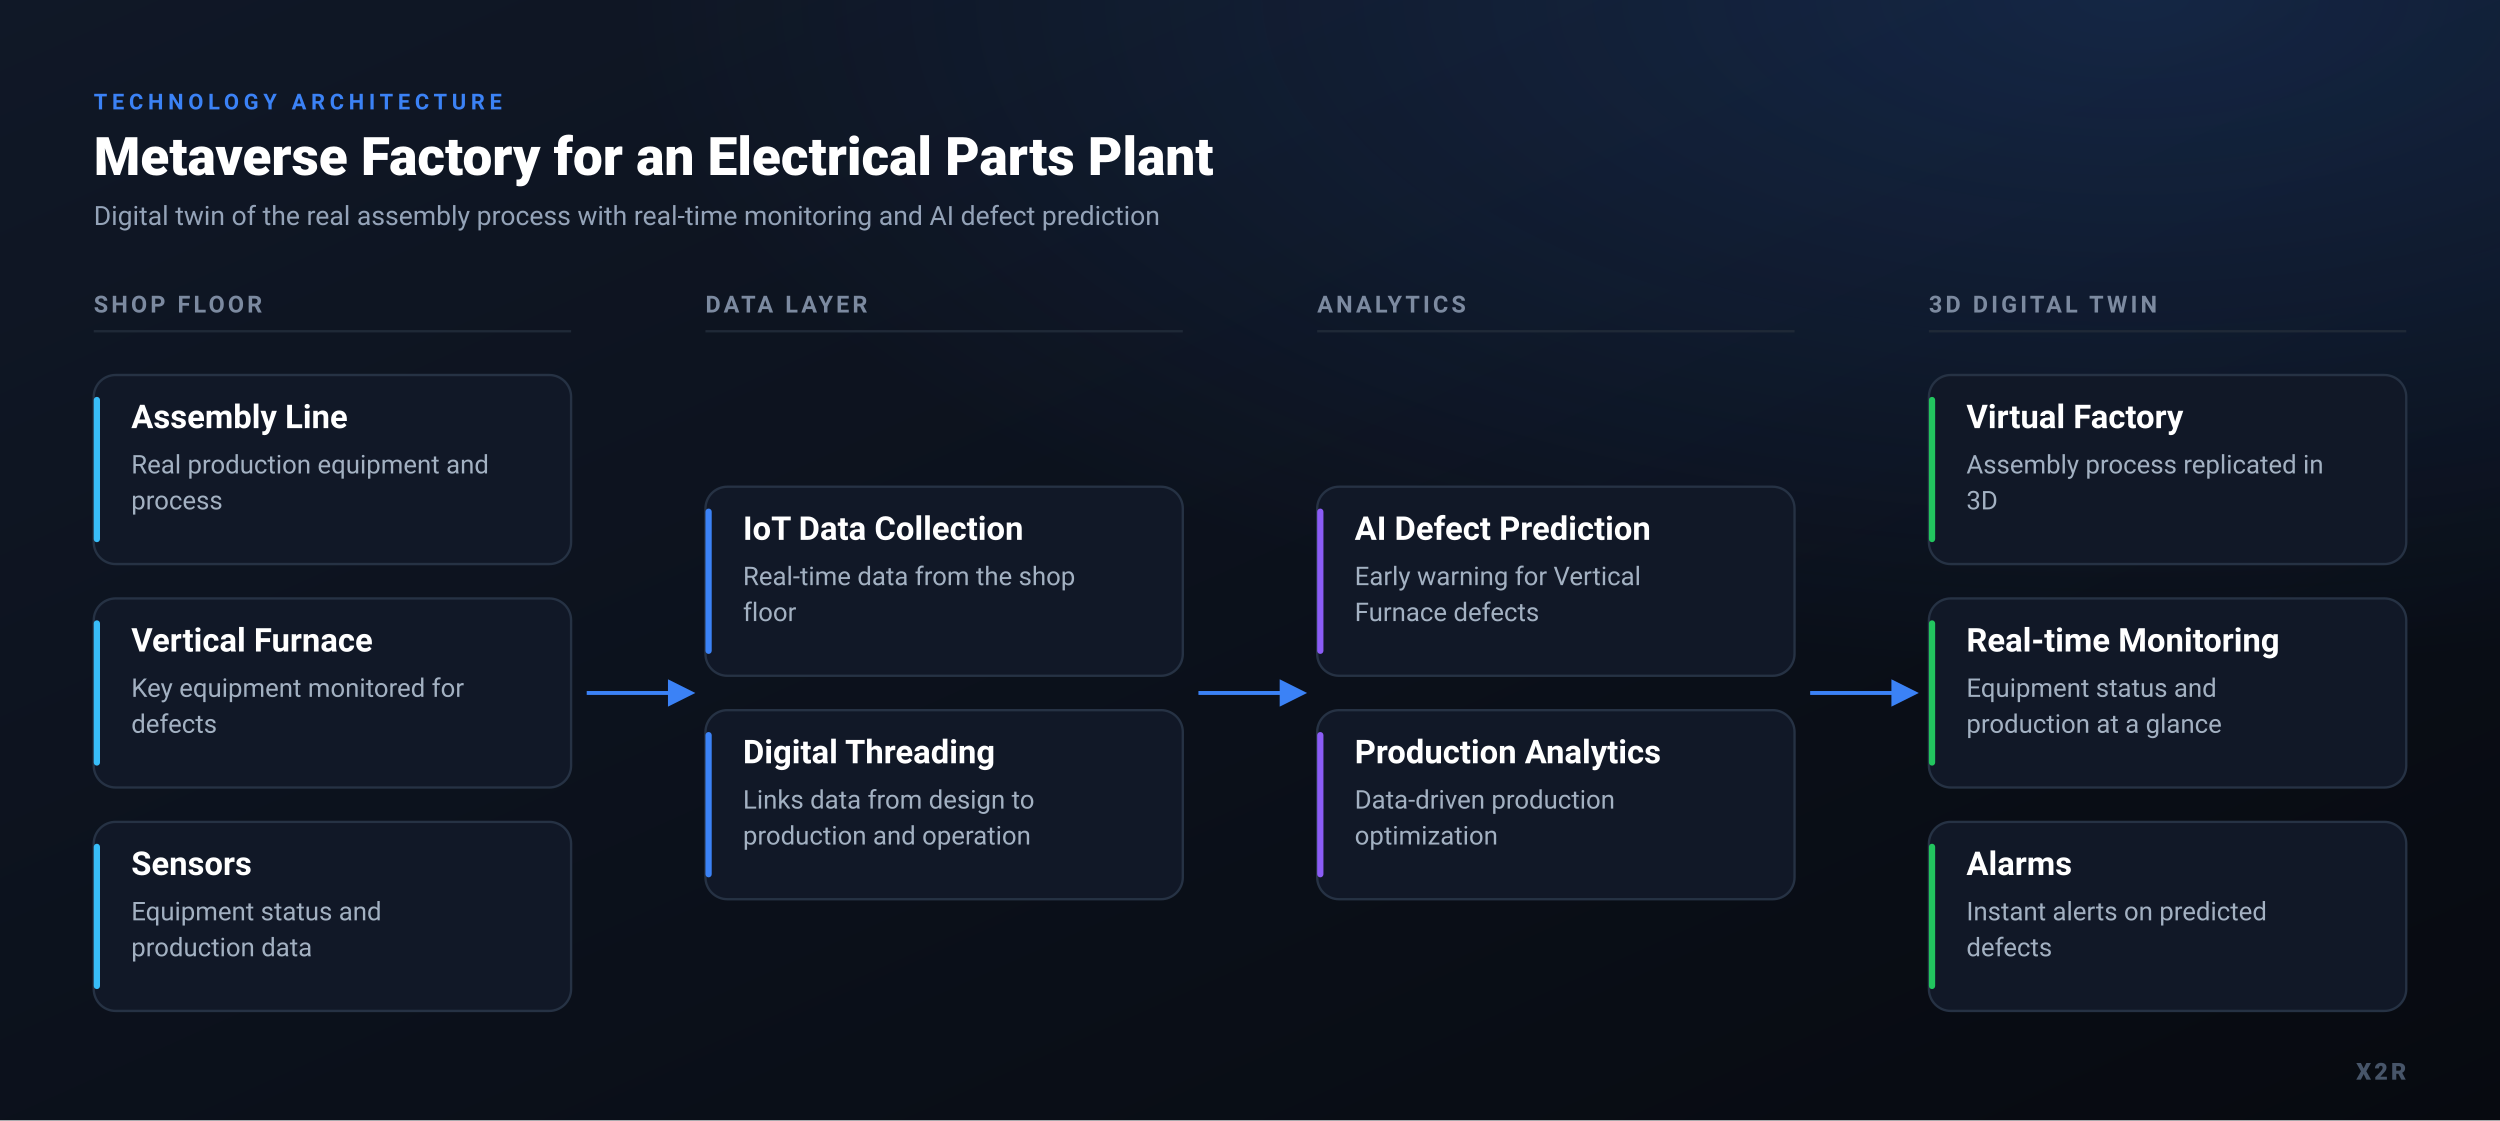
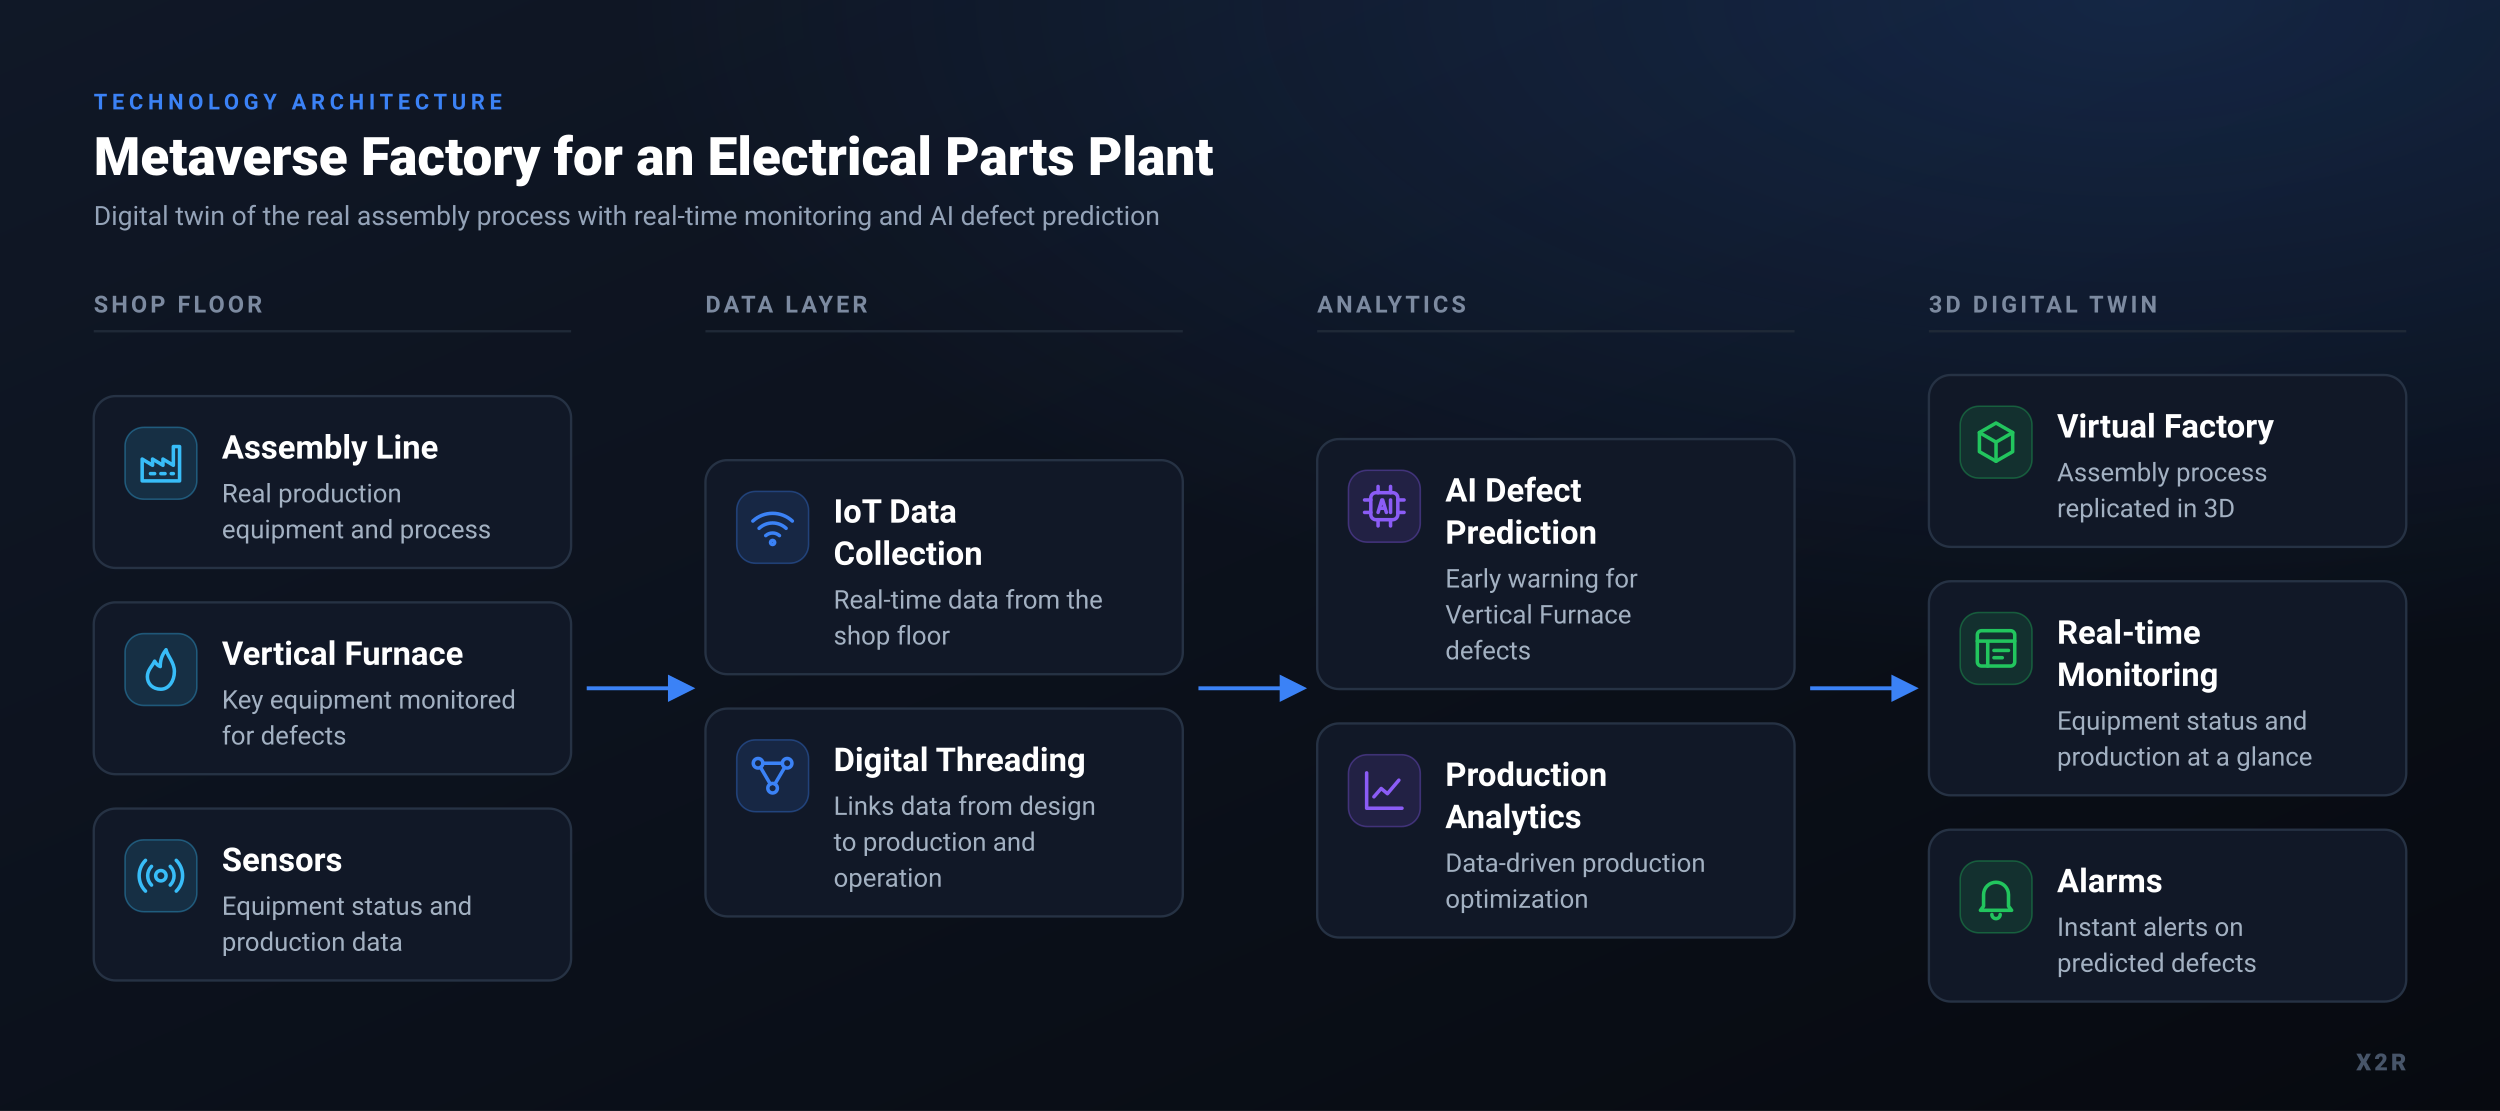
- <svg xmlns="http://www.w3.org/2000/svg" viewBox="0 0 1600 717" width="1600" height="717" font-family="'Segoe UI', 'Helvetica Neue', Roboto, Arial, sans-serif">
+ <svg xmlns="http://www.w3.org/2000/svg" viewBox="0 0 1600 711" width="1600" height="711" font-family="'Segoe UI', 'Helvetica Neue', Roboto, Arial, sans-serif">
  <defs>
    <marker id="ah" viewBox="0 0 10 10" refX="8" refY="5" markerWidth="7" markerHeight="7" orient="auto-start-reverse">
      <path d="M0,0 L10,5 L0,10 z" fill="#64748b" />
    </marker>
    <marker id="ahb" viewBox="0 0 10 10" refX="8" refY="5" markerWidth="7" markerHeight="7" orient="auto-start-reverse">
      <path d="M0,0 L10,5 L0,10 z" fill="#3b82f6" />
    </marker>
    <linearGradient id="bgg" x1="0" y1="0" x2="1" y2="1">
      <stop offset="0" stop-color="#101827" />
      <stop offset="1" stop-color="#070a10" />
    </linearGradient>
    <radialGradient id="glow" cx="0.85" cy="0" r="0.6">
      <stop offset="0" stop-color="#3b82f6" stop-opacity="0.18" />
      <stop offset="1" stop-color="#3b82f6" stop-opacity="0" />
    </radialGradient>
  </defs>
-   <rect width="1600" height="717" fill="url(#bgg)" />
-   <rect width="1600" height="717" fill="url(#glow)" />
+   <rect width="1600" height="711" fill="url(#bgg)" />
+   <rect width="1600" height="711" fill="url(#glow)" />
  <text x="60.0" y="200" font-size="15" font-weight="700" fill="#7c8aa0" text-anchor="start" letter-spacing="2" opacity="1">SHOP FLOOR</text>
  <line x1="60.0" y1="212" x2="365.5" y2="212" stroke="#1f2937" stroke-width="1.5" />
-   <rect x="60.0" y="240.0" width="305.5" height="121" rx="14" fill="#111827" stroke="#263244" stroke-width="1.5" />
-   <rect x="60.0" y="254.0" width="4" height="93" rx="2" fill="#38bdf8" />
-   <text x="84.0" y="274.0" font-size="21" font-weight="700" fill="#ffffff" text-anchor="start" letter-spacing="0" opacity="1">Assembly Line</text>
-   <text x="84.0" y="303.0" font-size="16.5" font-weight="400" fill="#a3b1c2" text-anchor="start" letter-spacing="0" opacity="1">Real production equipment and</text>
-   <text x="84.0" y="326.0" font-size="16.5" font-weight="400" fill="#a3b1c2" text-anchor="start" letter-spacing="0" opacity="1">process</text>
-   <rect x="60.0" y="383.0" width="305.5" height="121" rx="14" fill="#111827" stroke="#263244" stroke-width="1.5" />
-   <rect x="60.0" y="397.0" width="4" height="93" rx="2" fill="#38bdf8" />
-   <text x="84.0" y="417.0" font-size="21" font-weight="700" fill="#ffffff" text-anchor="start" letter-spacing="0" opacity="1">Vertical Furnace</text>
-   <text x="84.0" y="446.0" font-size="16.5" font-weight="400" fill="#a3b1c2" text-anchor="start" letter-spacing="0" opacity="1">Key equipment monitored for</text>
-   <text x="84.0" y="469.0" font-size="16.5" font-weight="400" fill="#a3b1c2" text-anchor="start" letter-spacing="0" opacity="1">defects</text>
-   <rect x="60.0" y="526.0" width="305.5" height="121" rx="14" fill="#111827" stroke="#263244" stroke-width="1.5" />
-   <rect x="60.0" y="540.0" width="4" height="93" rx="2" fill="#38bdf8" />
-   <text x="84.0" y="560.0" font-size="21" font-weight="700" fill="#ffffff" text-anchor="start" letter-spacing="0" opacity="1">Sensors</text>
-   <text x="84.0" y="589.0" font-size="16.5" font-weight="400" fill="#a3b1c2" text-anchor="start" letter-spacing="0" opacity="1">Equipment status and</text>
-   <text x="84.0" y="612.0" font-size="16.5" font-weight="400" fill="#a3b1c2" text-anchor="start" letter-spacing="0" opacity="1">production data</text>
+   <rect x="60.0" y="253.5" width="305.5" height="110" rx="14" fill="#111827" stroke="#263244" stroke-width="1.5" />
+   <rect x="80.0" y="273.5" width="46" height="46" rx="12" fill="#38bdf8" fill-opacity="0.14" stroke="#38bdf8" stroke-opacity="0.35" />
+   <g transform="translate(87.0,280.5) scale(1.33)" fill="none" stroke="#38bdf8" stroke-width="1.7" stroke-linecap="round" stroke-linejoin="round">
+     <path d="M3 20.5V10l5 3V10l5 3V10l5 3V4h3v16.5z" />
+     <path d="M7 17h2M12 17h2M17 17h1" />
+   </g>
+   <text x="142.0" y="293.5" font-size="21" font-weight="700" fill="#ffffff" text-anchor="start" letter-spacing="0" opacity="1">Assembly Line</text>
+   <text x="142.0" y="321.5" font-size="16.5" font-weight="400" fill="#a3b1c2" text-anchor="start" letter-spacing="0" opacity="1">Real production</text>
+   <text x="142.0" y="344.5" font-size="16.5" font-weight="400" fill="#a3b1c2" text-anchor="start" letter-spacing="0" opacity="1">equipment and process</text>
+   <rect x="60.0" y="385.5" width="305.5" height="110" rx="14" fill="#111827" stroke="#263244" stroke-width="1.5" />
+   <rect x="80.0" y="405.5" width="46" height="46" rx="12" fill="#38bdf8" fill-opacity="0.14" stroke="#38bdf8" stroke-opacity="0.35" />
+   <g transform="translate(87.0,412.5) scale(1.33)" fill="none" stroke="#38bdf8" stroke-width="1.7" stroke-linecap="round" stroke-linejoin="round">
+     <path d="M12 21.5c-3.9 0-6.5-2.6-6.5-6 0-3.2 2.3-5 3.5-7.5.9 1.6 1.8 2.3 2.7 2.6C11.7 7.5 12.5 5 14.5 2.5c.6 3 4 6 4 10.5 0 4.6-2.7 8.5-6.5 8.5z" />
+   </g>
+   <text x="142.0" y="425.5" font-size="21" font-weight="700" fill="#ffffff" text-anchor="start" letter-spacing="0" opacity="1">Vertical Furnace</text>
+   <text x="142.0" y="453.5" font-size="16.5" font-weight="400" fill="#a3b1c2" text-anchor="start" letter-spacing="0" opacity="1">Key equipment monitored</text>
+   <text x="142.0" y="476.5" font-size="16.5" font-weight="400" fill="#a3b1c2" text-anchor="start" letter-spacing="0" opacity="1">for defects</text>
+   <rect x="60.0" y="517.5" width="305.5" height="110" rx="14" fill="#111827" stroke="#263244" stroke-width="1.5" />
+   <rect x="80.0" y="537.5" width="46" height="46" rx="12" fill="#38bdf8" fill-opacity="0.14" stroke="#38bdf8" stroke-opacity="0.35" />
+   <g transform="translate(87.0,544.5) scale(1.33)" fill="none" stroke="#38bdf8" stroke-width="1.7" stroke-linecap="round" stroke-linejoin="round">
+     <circle cx="12" cy="12" r="2.5" />
+     <path d="M7.5 7.5a6.4 6.4 0 0 0 0 9M16.5 7.5a6.4 6.4 0 0 1 0 9M4.6 4.6a10.5 10.5 0 0 0 0 14.8M19.4 4.6a10.5 10.5 0 0 1 0 14.8" />
+   </g>
+   <text x="142.0" y="557.5" font-size="21" font-weight="700" fill="#ffffff" text-anchor="start" letter-spacing="0" opacity="1">Sensors</text>
+   <text x="142.0" y="585.5" font-size="16.5" font-weight="400" fill="#a3b1c2" text-anchor="start" letter-spacing="0" opacity="1">Equipment status and</text>
+   <text x="142.0" y="608.5" font-size="16.5" font-weight="400" fill="#a3b1c2" text-anchor="start" letter-spacing="0" opacity="1">production data</text>
  <text x="451.5" y="200" font-size="15" font-weight="700" fill="#7c8aa0" text-anchor="start" letter-spacing="2" opacity="1">DATA LAYER</text>
  <line x1="451.5" y1="212" x2="757.0" y2="212" stroke="#1f2937" stroke-width="1.5" />
-   <rect x="451.5" y="311.5" width="305.5" height="121" rx="14" fill="#111827" stroke="#263244" stroke-width="1.5" />
-   <rect x="451.5" y="325.5" width="4" height="93" rx="2" fill="#3b82f6" />
-   <text x="475.5" y="345.5" font-size="21" font-weight="700" fill="#ffffff" text-anchor="start" letter-spacing="0" opacity="1">IoT Data Collection</text>
-   <text x="475.5" y="374.5" font-size="16.5" font-weight="400" fill="#a3b1c2" text-anchor="start" letter-spacing="0" opacity="1">Real-time data from the shop</text>
-   <text x="475.5" y="397.5" font-size="16.5" font-weight="400" fill="#a3b1c2" text-anchor="start" letter-spacing="0" opacity="1">floor</text>
-   <rect x="451.5" y="454.5" width="305.5" height="121" rx="14" fill="#111827" stroke="#263244" stroke-width="1.5" />
-   <rect x="451.5" y="468.5" width="4" height="93" rx="2" fill="#3b82f6" />
-   <text x="475.5" y="488.5" font-size="21" font-weight="700" fill="#ffffff" text-anchor="start" letter-spacing="0" opacity="1">Digital Threading</text>
-   <text x="475.5" y="517.5" font-size="16.5" font-weight="400" fill="#a3b1c2" text-anchor="start" letter-spacing="0" opacity="1">Links data from design to</text>
-   <text x="475.5" y="540.5" font-size="16.5" font-weight="400" fill="#a3b1c2" text-anchor="start" letter-spacing="0" opacity="1">production and operation</text>
+   <rect x="451.5" y="294.5" width="305.5" height="137" rx="14" fill="#111827" stroke="#263244" stroke-width="1.5" />
+   <rect x="471.5" y="314.5" width="46" height="46" rx="12" fill="#3b82f6" fill-opacity="0.14" stroke="#3b82f6" stroke-opacity="0.35" />
+   <g transform="translate(478.5,321.5) scale(1.33)" fill="none" stroke="#3b82f6" stroke-width="1.7" stroke-linecap="round" stroke-linejoin="round">
+     <path d="M2.5 9a14 14 0 0 1 19 0M5.5 12.5a9.5 9.5 0 0 1 13 0M8.7 16a5 5 0 0 1 6.6 0" />
+     <circle cx="12" cy="19.3" r="1" />
+   </g>
+   <text x="533.5" y="334.5" font-size="21" font-weight="700" fill="#ffffff" text-anchor="start" letter-spacing="0" opacity="1">IoT Data</text>
+   <text x="533.5" y="361.5" font-size="21" font-weight="700" fill="#ffffff" text-anchor="start" letter-spacing="0" opacity="1">Collection</text>
+   <text x="533.5" y="389.5" font-size="16.5" font-weight="400" fill="#a3b1c2" text-anchor="start" letter-spacing="0" opacity="1">Real-time data from the</text>
+   <text x="533.5" y="412.5" font-size="16.5" font-weight="400" fill="#a3b1c2" text-anchor="start" letter-spacing="0" opacity="1">shop floor</text>
+   <rect x="451.5" y="453.5" width="305.5" height="133" rx="14" fill="#111827" stroke="#263244" stroke-width="1.5" />
+   <rect x="471.5" y="473.5" width="46" height="46" rx="12" fill="#3b82f6" fill-opacity="0.14" stroke="#3b82f6" stroke-opacity="0.35" />
+   <g transform="translate(478.5,480.5) scale(1.33)" fill="none" stroke="#3b82f6" stroke-width="1.7" stroke-linecap="round" stroke-linejoin="round">
+     <circle cx="5" cy="6" r="2.3" />
+     <circle cx="19" cy="6" r="2.3" />
+     <circle cx="12" cy="18" r="2.3" />
+     <path d="M7.3 6h9.4M6.2 8l4.7 8M17.8 8l-4.7 8" />
+   </g>
+   <text x="533.5" y="493.5" font-size="21" font-weight="700" fill="#ffffff" text-anchor="start" letter-spacing="0" opacity="1">Digital Threading</text>
+   <text x="533.5" y="521.5" font-size="16.5" font-weight="400" fill="#a3b1c2" text-anchor="start" letter-spacing="0" opacity="1">Links data from design</text>
+   <text x="533.5" y="544.5" font-size="16.5" font-weight="400" fill="#a3b1c2" text-anchor="start" letter-spacing="0" opacity="1">to production and</text>
+   <text x="533.5" y="567.5" font-size="16.5" font-weight="400" fill="#a3b1c2" text-anchor="start" letter-spacing="0" opacity="1">operation</text>
  <text x="843.0" y="200" font-size="15" font-weight="700" fill="#7c8aa0" text-anchor="start" letter-spacing="2" opacity="1">ANALYTICS</text>
  <line x1="843.0" y1="212" x2="1148.5" y2="212" stroke="#1f2937" stroke-width="1.5" />
-   <rect x="843.0" y="311.5" width="305.5" height="121" rx="14" fill="#111827" stroke="#263244" stroke-width="1.5" />
-   <rect x="843.0" y="325.5" width="4" height="93" rx="2" fill="#8b5cf6" />
-   <text x="867.0" y="345.5" font-size="21" font-weight="700" fill="#ffffff" text-anchor="start" letter-spacing="0" opacity="1">AI Defect Prediction</text>
-   <text x="867.0" y="374.5" font-size="16.5" font-weight="400" fill="#a3b1c2" text-anchor="start" letter-spacing="0" opacity="1">Early warning for Vertical</text>
-   <text x="867.0" y="397.5" font-size="16.5" font-weight="400" fill="#a3b1c2" text-anchor="start" letter-spacing="0" opacity="1">Furnace defects</text>
-   <rect x="843.0" y="454.5" width="305.5" height="121" rx="14" fill="#111827" stroke="#263244" stroke-width="1.5" />
-   <rect x="843.0" y="468.5" width="4" height="93" rx="2" fill="#8b5cf6" />
-   <text x="867.0" y="488.5" font-size="21" font-weight="700" fill="#ffffff" text-anchor="start" letter-spacing="0" opacity="1">Production Analytics</text>
-   <text x="867.0" y="517.5" font-size="16.5" font-weight="400" fill="#a3b1c2" text-anchor="start" letter-spacing="0" opacity="1">Data-driven production</text>
-   <text x="867.0" y="540.5" font-size="16.5" font-weight="400" fill="#a3b1c2" text-anchor="start" letter-spacing="0" opacity="1">optimization</text>
+   <rect x="843.0" y="281.0" width="305.5" height="160" rx="14" fill="#111827" stroke="#263244" stroke-width="1.5" />
+   <rect x="863.0" y="301.0" width="46" height="46" rx="12" fill="#8b5cf6" fill-opacity="0.14" stroke="#8b5cf6" stroke-opacity="0.35" />
+   <g transform="translate(870.0,308.0) scale(1.33)" fill="none" stroke="#8b5cf6" stroke-width="1.7" stroke-linecap="round" stroke-linejoin="round">
+     <rect x="5.5" y="5.5" width="13" height="13" rx="2.5" />
+     <path d="M9 2.5v3M15 2.5v3M9 18.5v3M15 18.5v3M2.5 9h3M2.5 15h3M18.5 9h3M18.5 15h3M9 15l1.8-6h.4l1.8 6M9.7 13h2.6M15 9v6" />
+   </g>
+   <text x="925.0" y="321.0" font-size="21" font-weight="700" fill="#ffffff" text-anchor="start" letter-spacing="0" opacity="1">AI Defect</text>
+   <text x="925.0" y="348.0" font-size="21" font-weight="700" fill="#ffffff" text-anchor="start" letter-spacing="0" opacity="1">Prediction</text>
+   <text x="925.0" y="376.0" font-size="16.5" font-weight="400" fill="#a3b1c2" text-anchor="start" letter-spacing="0" opacity="1">Early warning for</text>
+   <text x="925.0" y="399.0" font-size="16.5" font-weight="400" fill="#a3b1c2" text-anchor="start" letter-spacing="0" opacity="1">Vertical Furnace</text>
+   <text x="925.0" y="422.0" font-size="16.5" font-weight="400" fill="#a3b1c2" text-anchor="start" letter-spacing="0" opacity="1">defects</text>
+   <rect x="843.0" y="463.0" width="305.5" height="137" rx="14" fill="#111827" stroke="#263244" stroke-width="1.5" />
+   <rect x="863.0" y="483.0" width="46" height="46" rx="12" fill="#8b5cf6" fill-opacity="0.14" stroke="#8b5cf6" stroke-opacity="0.35" />
+   <g transform="translate(870.0,490.0) scale(1.33)" fill="none" stroke="#8b5cf6" stroke-width="1.7" stroke-linecap="round" stroke-linejoin="round">
+     <path d="M3.5 3.5v17h17" />
+     <path d="M7 15l3.5-4 3 2.5L19 7" />
+   </g>
+   <text x="925.0" y="503.0" font-size="21" font-weight="700" fill="#ffffff" text-anchor="start" letter-spacing="0" opacity="1">Production</text>
+   <text x="925.0" y="530.0" font-size="21" font-weight="700" fill="#ffffff" text-anchor="start" letter-spacing="0" opacity="1">Analytics</text>
+   <text x="925.0" y="558.0" font-size="16.5" font-weight="400" fill="#a3b1c2" text-anchor="start" letter-spacing="0" opacity="1">Data-driven production</text>
+   <text x="925.0" y="581.0" font-size="16.5" font-weight="400" fill="#a3b1c2" text-anchor="start" letter-spacing="0" opacity="1">optimization</text>
  <text x="1234.5" y="200" font-size="15" font-weight="700" fill="#7c8aa0" text-anchor="start" letter-spacing="2" opacity="1">3D DIGITAL TWIN</text>
  <line x1="1234.5" y1="212" x2="1540.0" y2="212" stroke="#1f2937" stroke-width="1.5" />
-   <rect x="1234.5" y="240.0" width="305.5" height="121" rx="14" fill="#111827" stroke="#263244" stroke-width="1.5" />
-   <rect x="1234.5" y="254.0" width="4" height="93" rx="2" fill="#22c55e" />
-   <text x="1258.5" y="274.0" font-size="21" font-weight="700" fill="#ffffff" text-anchor="start" letter-spacing="0" opacity="1">Virtual Factory</text>
-   <text x="1258.5" y="303.0" font-size="16.5" font-weight="400" fill="#a3b1c2" text-anchor="start" letter-spacing="0" opacity="1">Assembly process replicated in</text>
-   <text x="1258.5" y="326.0" font-size="16.5" font-weight="400" fill="#a3b1c2" text-anchor="start" letter-spacing="0" opacity="1">3D</text>
-   <rect x="1234.5" y="383.0" width="305.5" height="121" rx="14" fill="#111827" stroke="#263244" stroke-width="1.5" />
-   <rect x="1234.5" y="397.0" width="4" height="93" rx="2" fill="#22c55e" />
-   <text x="1258.5" y="417.0" font-size="21" font-weight="700" fill="#ffffff" text-anchor="start" letter-spacing="0" opacity="1">Real-time Monitoring</text>
-   <text x="1258.5" y="446.0" font-size="16.5" font-weight="400" fill="#a3b1c2" text-anchor="start" letter-spacing="0" opacity="1">Equipment status and</text>
-   <text x="1258.5" y="469.0" font-size="16.5" font-weight="400" fill="#a3b1c2" text-anchor="start" letter-spacing="0" opacity="1">production at a glance</text>
-   <rect x="1234.5" y="526.0" width="305.5" height="121" rx="14" fill="#111827" stroke="#263244" stroke-width="1.5" />
-   <rect x="1234.5" y="540.0" width="4" height="93" rx="2" fill="#22c55e" />
-   <text x="1258.5" y="560.0" font-size="21" font-weight="700" fill="#ffffff" text-anchor="start" letter-spacing="0" opacity="1">Alarms</text>
-   <text x="1258.5" y="589.0" font-size="16.5" font-weight="400" fill="#a3b1c2" text-anchor="start" letter-spacing="0" opacity="1">Instant alerts on predicted</text>
-   <text x="1258.5" y="612.0" font-size="16.5" font-weight="400" fill="#a3b1c2" text-anchor="start" letter-spacing="0" opacity="1">defects</text>
-   <line x1="375.5" y1="443.5" x2="441.5" y2="443.5" stroke="#3b82f6" stroke-width="2.5" marker-end="url(#ahb)" />
-   <line x1="767.0" y1="443.5" x2="833.0" y2="443.5" stroke="#3b82f6" stroke-width="2.5" marker-end="url(#ahb)" />
-   <line x1="1158.5" y1="443.5" x2="1224.5" y2="443.5" stroke="#3b82f6" stroke-width="2.5" marker-end="url(#ahb)" />
+   <rect x="1234.5" y="240.0" width="305.5" height="110" rx="14" fill="#111827" stroke="#263244" stroke-width="1.5" />
+   <rect x="1254.5" y="260.0" width="46" height="46" rx="12" fill="#22c55e" fill-opacity="0.14" stroke="#22c55e" stroke-opacity="0.35" />
+   <g transform="translate(1261.5,267.0) scale(1.33)" fill="none" stroke="#22c55e" stroke-width="1.7" stroke-linecap="round" stroke-linejoin="round">
+     <path d="M12 2.8l8 4.6v9.2l-8 4.6-8-4.6V7.4z" />
+     <path d="M4 7.4l8 4.6 8-4.6M12 12v9.2" />
+   </g>
+   <text x="1316.5" y="280.0" font-size="21" font-weight="700" fill="#ffffff" text-anchor="start" letter-spacing="0" opacity="1">Virtual Factory</text>
+   <text x="1316.5" y="308.0" font-size="16.5" font-weight="400" fill="#a3b1c2" text-anchor="start" letter-spacing="0" opacity="1">Assembly process</text>
+   <text x="1316.5" y="331.0" font-size="16.5" font-weight="400" fill="#a3b1c2" text-anchor="start" letter-spacing="0" opacity="1">replicated in 3D</text>
+   <rect x="1234.5" y="372.0" width="305.5" height="137" rx="14" fill="#111827" stroke="#263244" stroke-width="1.5" />
+   <rect x="1254.5" y="392.0" width="46" height="46" rx="12" fill="#22c55e" fill-opacity="0.14" stroke="#22c55e" stroke-opacity="0.35" />
+   <g transform="translate(1261.5,399.0) scale(1.33)" fill="none" stroke="#22c55e" stroke-width="1.7" stroke-linecap="round" stroke-linejoin="round">
+     <rect x="3" y="3.5" width="18" height="17" rx="2" />
+     <path d="M3 8.5h18M8 8.5v12M11 13h7M11 16.5h4" />
+   </g>
+   <text x="1316.5" y="412.0" font-size="21" font-weight="700" fill="#ffffff" text-anchor="start" letter-spacing="0" opacity="1">Real-time</text>
+   <text x="1316.5" y="439.0" font-size="21" font-weight="700" fill="#ffffff" text-anchor="start" letter-spacing="0" opacity="1">Monitoring</text>
+   <text x="1316.5" y="467.0" font-size="16.5" font-weight="400" fill="#a3b1c2" text-anchor="start" letter-spacing="0" opacity="1">Equipment status and</text>
+   <text x="1316.5" y="490.0" font-size="16.5" font-weight="400" fill="#a3b1c2" text-anchor="start" letter-spacing="0" opacity="1">production at a glance</text>
+   <rect x="1234.5" y="531.0" width="305.5" height="110" rx="14" fill="#111827" stroke="#263244" stroke-width="1.5" />
+   <rect x="1254.5" y="551.0" width="46" height="46" rx="12" fill="#22c55e" fill-opacity="0.14" stroke="#22c55e" stroke-opacity="0.35" />
+   <g transform="translate(1261.5,558.0) scale(1.33)" fill="none" stroke="#22c55e" stroke-width="1.7" stroke-linecap="round" stroke-linejoin="round">
+     <path d="M6 16.5V11a6 6 0 0 1 12 0v5.5l1.5 2H4.5z" />
+     <path d="M10 20.5a2 2 0 0 0 4 0" />
+   </g>
+   <text x="1316.5" y="571.0" font-size="21" font-weight="700" fill="#ffffff" text-anchor="start" letter-spacing="0" opacity="1">Alarms</text>
+   <text x="1316.5" y="599.0" font-size="16.5" font-weight="400" fill="#a3b1c2" text-anchor="start" letter-spacing="0" opacity="1">Instant alerts on</text>
+   <text x="1316.5" y="622.0" font-size="16.5" font-weight="400" fill="#a3b1c2" text-anchor="start" letter-spacing="0" opacity="1">predicted defects</text>
+   <line x1="375.5" y1="440.5" x2="441.5" y2="440.5" stroke="#3b82f6" stroke-width="2.5" marker-end="url(#ahb)" />
+   <line x1="767.0" y1="440.5" x2="833.0" y2="440.5" stroke="#3b82f6" stroke-width="2.5" marker-end="url(#ahb)" />
+   <line x1="1158.5" y1="440.5" x2="1224.5" y2="440.5" stroke="#3b82f6" stroke-width="2.5" marker-end="url(#ahb)" />
  <text x="60" y="70" font-size="14" font-weight="700" fill="#3b82f6" text-anchor="start" letter-spacing="3" opacity="1">TECHNOLOGY ARCHITECTURE</text>
  <text x="60" y="112" font-size="34" font-weight="800" fill="#ffffff" text-anchor="start" letter-spacing="0" opacity="1">Metaverse Factory for an Electrical Parts Plant</text>
  <text x="60" y="144" font-size="17" font-weight="400" fill="#94a3b8" text-anchor="start" letter-spacing="0" opacity="1">Digital twin of the real assembly process with real-time monitoring and AI defect prediction</text>
-   <text x="1540" y="691" font-size="15" font-weight="800" fill="#475569" text-anchor="end" letter-spacing="2" opacity="1">X2R</text>
+   <text x="1540" y="685" font-size="15" font-weight="800" fill="#475569" text-anchor="end" letter-spacing="2" opacity="1">X2R</text>
</svg>
